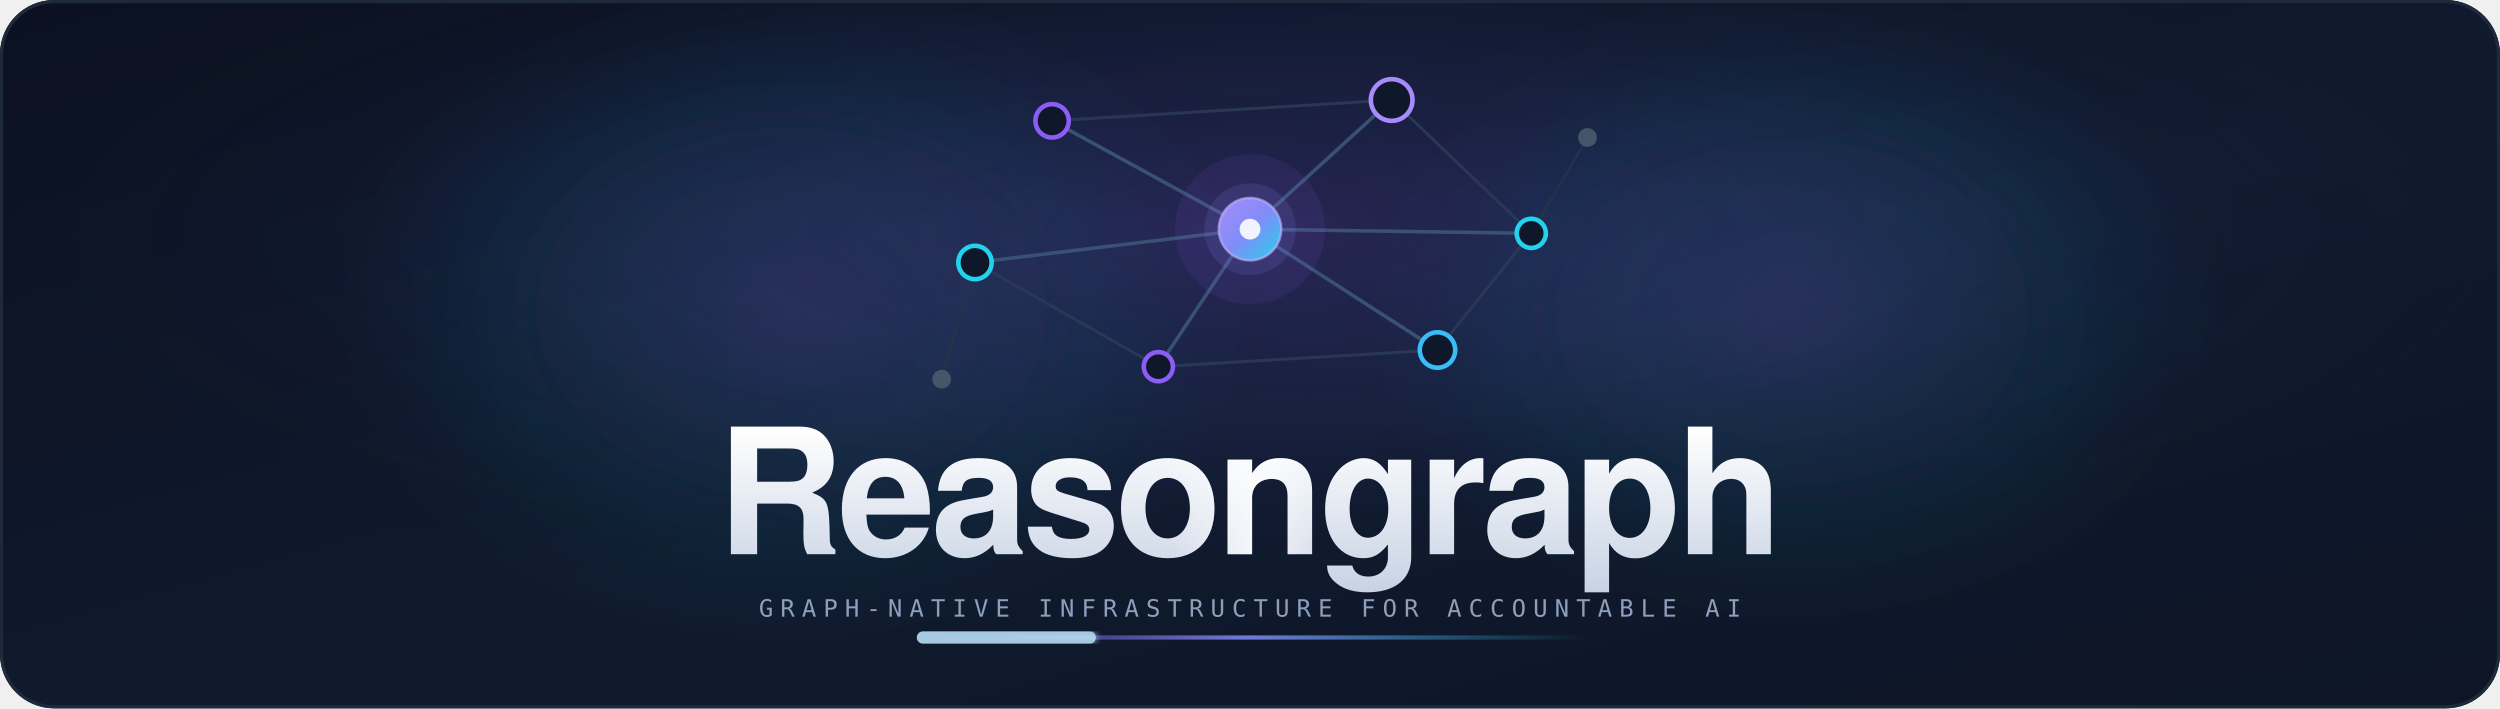
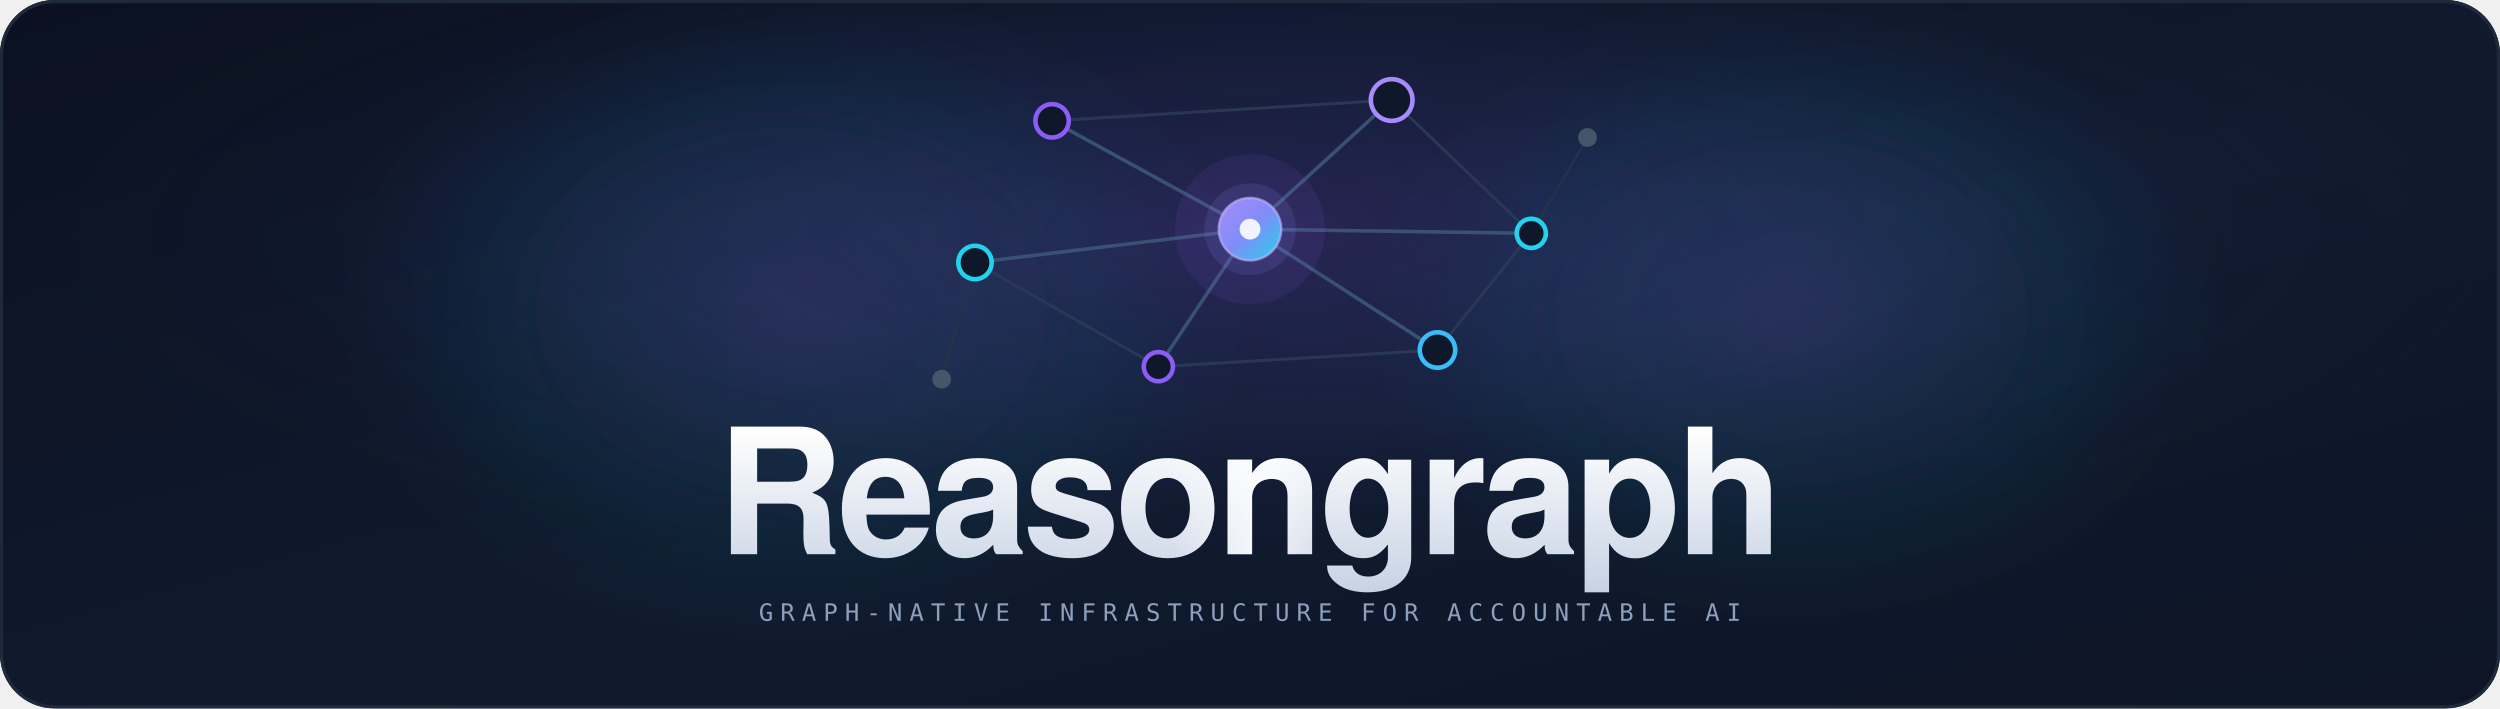
<svg xmlns="http://www.w3.org/2000/svg" viewBox="0 0 1200 340" width="1200" height="340" role="img" aria-label="Reasongraph — graph-native infrastructure for accountable AI">
  <defs>
    <linearGradient id="bg" x1="0" y1="0" x2="1" y2="1">
      <stop offset="0%" stop-color="#0B1120" />
      <stop offset="55%" stop-color="#101a2e" />
      <stop offset="100%" stop-color="#0d1526" />
    </linearGradient>
    <radialGradient id="halo" cx="50%" cy="33%" r="52%">
      <stop offset="0%" stop-color="#8B5CF6" stop-opacity="0.20" />
      <stop offset="55%" stop-color="#6366F1" stop-opacity="0.07" />
      <stop offset="100%" stop-color="#0B1120" stop-opacity="0" />
    </radialGradient>
    <radialGradient id="aurora" cx="50%" cy="50%" r="50%">
      <stop offset="0%" stop-color="#818CF8" stop-opacity="0.15" />
      <stop offset="60%" stop-color="#22D3EE" stop-opacity="0.05" />
      <stop offset="100%" stop-color="#0B1120" stop-opacity="0" />
    </radialGradient>
    <linearGradient id="accent" x1="0" y1="0" x2="1" y2="1">
      <stop offset="0%" stop-color="#A78BFA" />
      <stop offset="50%" stop-color="#818CF8" />
      <stop offset="100%" stop-color="#22D3EE" />
    </linearGradient>
    <linearGradient id="wordmark" x1="0" y1="0" x2="0" y2="1">
      <stop offset="0%" stop-color="#FFFFFF" />
      <stop offset="100%" stop-color="#C7D2E4" />
    </linearGradient>
-     <linearGradient id="rule" x1="0" y1="0" x2="1" y2="0">
-       <stop offset="0%" stop-color="#8B5CF6" stop-opacity="0" />
-       <stop offset="50%" stop-color="#818CF8" stop-opacity="0.85" />
-       <stop offset="100%" stop-color="#22D3EE" stop-opacity="0" />
-     </linearGradient>
    <linearGradient id="sheen" x1="0" y1="0" x2="1" y2="0">
      <stop offset="0%" stop-color="#FFFFFF" stop-opacity="0" />
      <stop offset="42%" stop-color="#FFFFFF" stop-opacity="0" />
      <stop offset="50%" stop-color="#FFFFFF" stop-opacity="0.7" />
      <stop offset="58%" stop-color="#FFFFFF" stop-opacity="0" />
      <stop offset="100%" stop-color="#FFFFFF" stop-opacity="0" />
    </linearGradient>
    <filter id="soft" x="-60%" y="-60%" width="220%" height="220%">
      <feGaussianBlur stdDeviation="3.4" />
    </filter>
    <filter id="glow" x="-140%" y="-140%" width="380%" height="380%">
      <feGaussianBlur stdDeviation="1.8" result="b" />
      <feMerge>
        <feMergeNode in="b" />
        <feMergeNode in="SourceGraphic" />
      </feMerge>
    </filter>
    <mask id="wordMask">
      <rect x="0" y="0" width="1200" height="340" fill="#000" />
      <text x="600" y="266" text-anchor="middle" font-family="Helvetica Neue, Helvetica, Arial, sans-serif" font-size="84" font-weight="700" letter-spacing="-2.5" fill="#fff">Reasongraph</text>
    </mask>
-     <clipPath id="ruleClip">
-       <rect x="440" y="303" width="320" height="6" rx="3" />
-     </clipPath>
    <style>
      @keyframes hubBeat  { 0%,100%{ transform:scale(1);    opacity:.06 } 50%{ transform:scale(1.24); opacity:.13 } }
      @keyframes hubRing  { 0%,100%{ transform:scale(1);    opacity:.10 } 50%{ transform:scale(1.10); opacity:.17 } }
      @keyframes hubCore  { 0%,100%{ opacity:.85 } 50%{ opacity:1 } }
      @keyframes breathe  { 0%,100%{ opacity:.72 } 50%{ opacity:1 } }
      @keyframes drift    { 0%,100%{ transform:translate(0,0) } 50%{ transform:translate(44px,-20px) } }
      @keyframes drift2   { 0%,100%{ transform:translate(0,0) } 50%{ transform:translate(-36px,18px) } }
      @keyframes sheenX   { 0%,66%,100%{ transform:translateX(-560px) } 84%{ transform:translateX(560px) } }
-       @keyframes ruleX    { 0%{ transform:translateX(-150px) } 100%{ transform:translateX(370px) } }

      @keyframes tp1 { 0%{transform:translate(-95px,-52px);opacity:0} 10%{opacity:1} 78%{opacity:1} 100%{transform:translate(0,0);opacity:0} }
      @keyframes tp2 { 0%{transform:translate(68px,-62px);opacity:0}  10%{opacity:1} 78%{opacity:1} 100%{transform:translate(0,0);opacity:0} }
      @keyframes tp3 { 0%{transform:translate(135px,2px);opacity:0}   10%{opacity:1} 78%{opacity:1} 100%{transform:translate(0,0);opacity:0} }
      @keyframes tp4 { 0%{transform:translate(90px,58px);opacity:0}   10%{opacity:1} 78%{opacity:1} 100%{transform:translate(0,0);opacity:0} }
      @keyframes tp5 { 0%{transform:translate(-44px,66px);opacity:0}  10%{opacity:1} 78%{opacity:1} 100%{transform:translate(0,0);opacity:0} }
      @keyframes tp6 { 0%{transform:translate(-132px,16px);opacity:0} 10%{opacity:1} 78%{opacity:1} 100%{transform:translate(0,0);opacity:0} }

      .hbeat{ transform-origin:600px 110px; animation:hubBeat 2.6s ease-in-out infinite }
      .hring{ transform-origin:600px 110px; animation:hubRing 2.6s ease-in-out infinite }
      .hcore{ animation:hubCore 2.6s ease-in-out infinite }
      .aur1 { animation:drift 20s ease-in-out infinite }
      .aur2 { animation:drift2 24s ease-in-out infinite }
      .sat  { animation:breathe 4.4s ease-in-out infinite }
      .s2{animation-delay:.5s}.s3{animation-delay:1s}.s4{animation-delay:1.5s}.s5{animation-delay:2s}.s6{animation-delay:2.6s}
      .sheenG{ animation:sheenX 7s ease-in-out infinite }
-       .ruleG { animation:ruleX 3.4s linear infinite }

      .tp{ animation-duration:2.6s; animation-timing-function:ease-in; animation-iteration-count:infinite }
      .t1{animation-name:tp1;animation-delay:0s}
      .t2{animation-name:tp2;animation-delay:.9s}
      .t3{animation-name:tp3;animation-delay:1.5s}
      .t4{animation-name:tp4;animation-delay:.4s}
      .t5{animation-name:tp5;animation-delay:1.9s}
      .t6{animation-name:tp6;animation-delay:1.1s}

      @media (prefers-reduced-motion: reduce) {
-         .hbeat,.hring,.hcore,.aur1,.aur2,.sat,.sheenG,.ruleG,.tp { animation: none !important }
+         .hbeat,.hring,.hcore,.aur1,.aur2,.sat,.sheenG,.tp { animation: none !important }
        .sat{ opacity:.9 } .tp{ opacity:0 !important }
      }
    </style>
  </defs>
  <rect x="0" y="0" width="1200" height="340" rx="26" fill="url(#bg)" />
  <g class="aur1">
    <ellipse cx="380" cy="150" rx="250" ry="180" fill="url(#aurora)" filter="url(#soft)" />
  </g>
  <g class="aur2">
    <ellipse cx="860" cy="150" rx="230" ry="170" fill="url(#aurora)" filter="url(#soft)" />
  </g>
  <rect x="0" y="0" width="1200" height="340" rx="26" fill="url(#halo)" />
  <rect x="0.75" y="0.75" width="1198.5" height="338.5" rx="25.5" fill="none" stroke="#1E293B" stroke-width="1.5" />
  <g fill="none" stroke-linecap="round">
    <g stroke="#3B5378" stroke-width="1.7" opacity="0.95">
      <line x1="600" y1="110" x2="505" y2="58" />
      <line x1="600" y1="110" x2="668" y2="48" />
      <line x1="600" y1="110" x2="735" y2="112" />
      <line x1="600" y1="110" x2="690" y2="168" />
      <line x1="600" y1="110" x2="556" y2="176" />
      <line x1="600" y1="110" x2="468" y2="126" />
    </g>
    <g stroke="#2A3A55" stroke-width="1.4" opacity="0.9">
      <line x1="505" y1="58" x2="668" y2="48" />
      <line x1="668" y1="48" x2="735" y2="112" />
      <line x1="735" y1="112" x2="690" y2="168" />
      <line x1="690" y1="168" x2="556" y2="176" />
      <line x1="556" y1="176" x2="468" y2="126" />
    </g>
    <g stroke="#243449" stroke-width="1.2" opacity="0.85">
      <line x1="735" y1="112" x2="762" y2="66" />
      <line x1="468" y1="126" x2="452" y2="182" />
    </g>
  </g>
  <g fill="#E7F6FF" filter="url(#glow)">
    <g transform="translate(600,110)">
      <circle class="tp t1" r="3" opacity="0" />
    </g>
    <g transform="translate(600,110)">
      <circle class="tp t2" r="3" opacity="0" />
    </g>
    <g transform="translate(600,110)">
      <circle class="tp t3" r="3" opacity="0" />
    </g>
    <g transform="translate(600,110)">
      <circle class="tp t4" r="3" opacity="0" />
    </g>
    <g transform="translate(600,110)">
      <circle class="tp t5" r="3" opacity="0" />
    </g>
    <g transform="translate(600,110)">
      <circle class="tp t6" r="3" opacity="0" />
    </g>
  </g>
  <circle class="hbeat" cx="600" cy="110" r="36" fill="#8B5CF6" opacity="0.09" />
  <circle class="hring" cx="600" cy="110" r="22" fill="#818CF8" opacity="0.14" />
  <circle cx="600" cy="110" r="15" fill="url(#accent)" />
  <circle cx="600" cy="110" r="15" fill="none" stroke="#C4B5FD" stroke-width="1.2" opacity="0.6" />
  <circle class="hcore" cx="600" cy="110" r="5" fill="#F1F4FF" />
  <g fill="#0F172A" stroke-width="2.2">
    <circle class="sat s1" cx="505" cy="58" r="8" stroke="#8B5CF6" />
    <circle class="sat s2" cx="668" cy="48" r="10" stroke="#A78BFA" />
    <circle class="sat s3" cx="735" cy="112" r="7" stroke="#22D3EE" />
    <circle class="sat s4" cx="690" cy="168" r="8.5" stroke="#38BDF8" />
    <circle class="sat s5" cx="556" cy="176" r="7" stroke="#8B5CF6" />
    <circle class="sat s6" cx="468" cy="126" r="8" stroke="#22D3EE" />
  </g>
  <g fill="#475569">
    <circle cx="762" cy="66" r="4.5" />
    <circle cx="452" cy="182" r="4.5" />
  </g>
  <text x="600" y="266" text-anchor="middle" font-family="Helvetica Neue, Helvetica, Arial, sans-serif" font-size="84" font-weight="700" letter-spacing="-2.5" fill="url(#wordmark)">Reasongraph</text>
  <g mask="url(#wordMask)">
    <g class="sheenG">
      <rect x="360" y="200" width="480" height="84" fill="url(#sheen)" />
    </g>
  </g>
-   <text x="600" y="296" text-anchor="middle" font-family="ui-monospace, SFMono-Regular, Menlo, Consolas, monospace" font-size="11.5" font-weight="500" letter-spacing="3.4" fill="#8CA0BE">GRAPH-NATIVE INFRASTRUCTURE FOR ACCOUNTABLE AI</text>
-   <rect x="440" y="305" width="320" height="2" rx="1" fill="url(#rule)" />
-   <g clip-path="url(#ruleClip)">
-     <g class="ruleG">
-       <rect x="440" y="303" width="86" height="6" rx="3" fill="#BFE9FF" opacity="0.85" filter="url(#glow)" />
-     </g>
-   </g>
+   <text x="600" y="298" text-anchor="middle" font-family="ui-monospace, SFMono-Regular, Menlo, Consolas, monospace" font-size="11.5" font-weight="500" letter-spacing="3.4" fill="#8CA0BE">GRAPH-NATIVE INFRASTRUCTURE FOR ACCOUNTABLE AI</text>
</svg>
